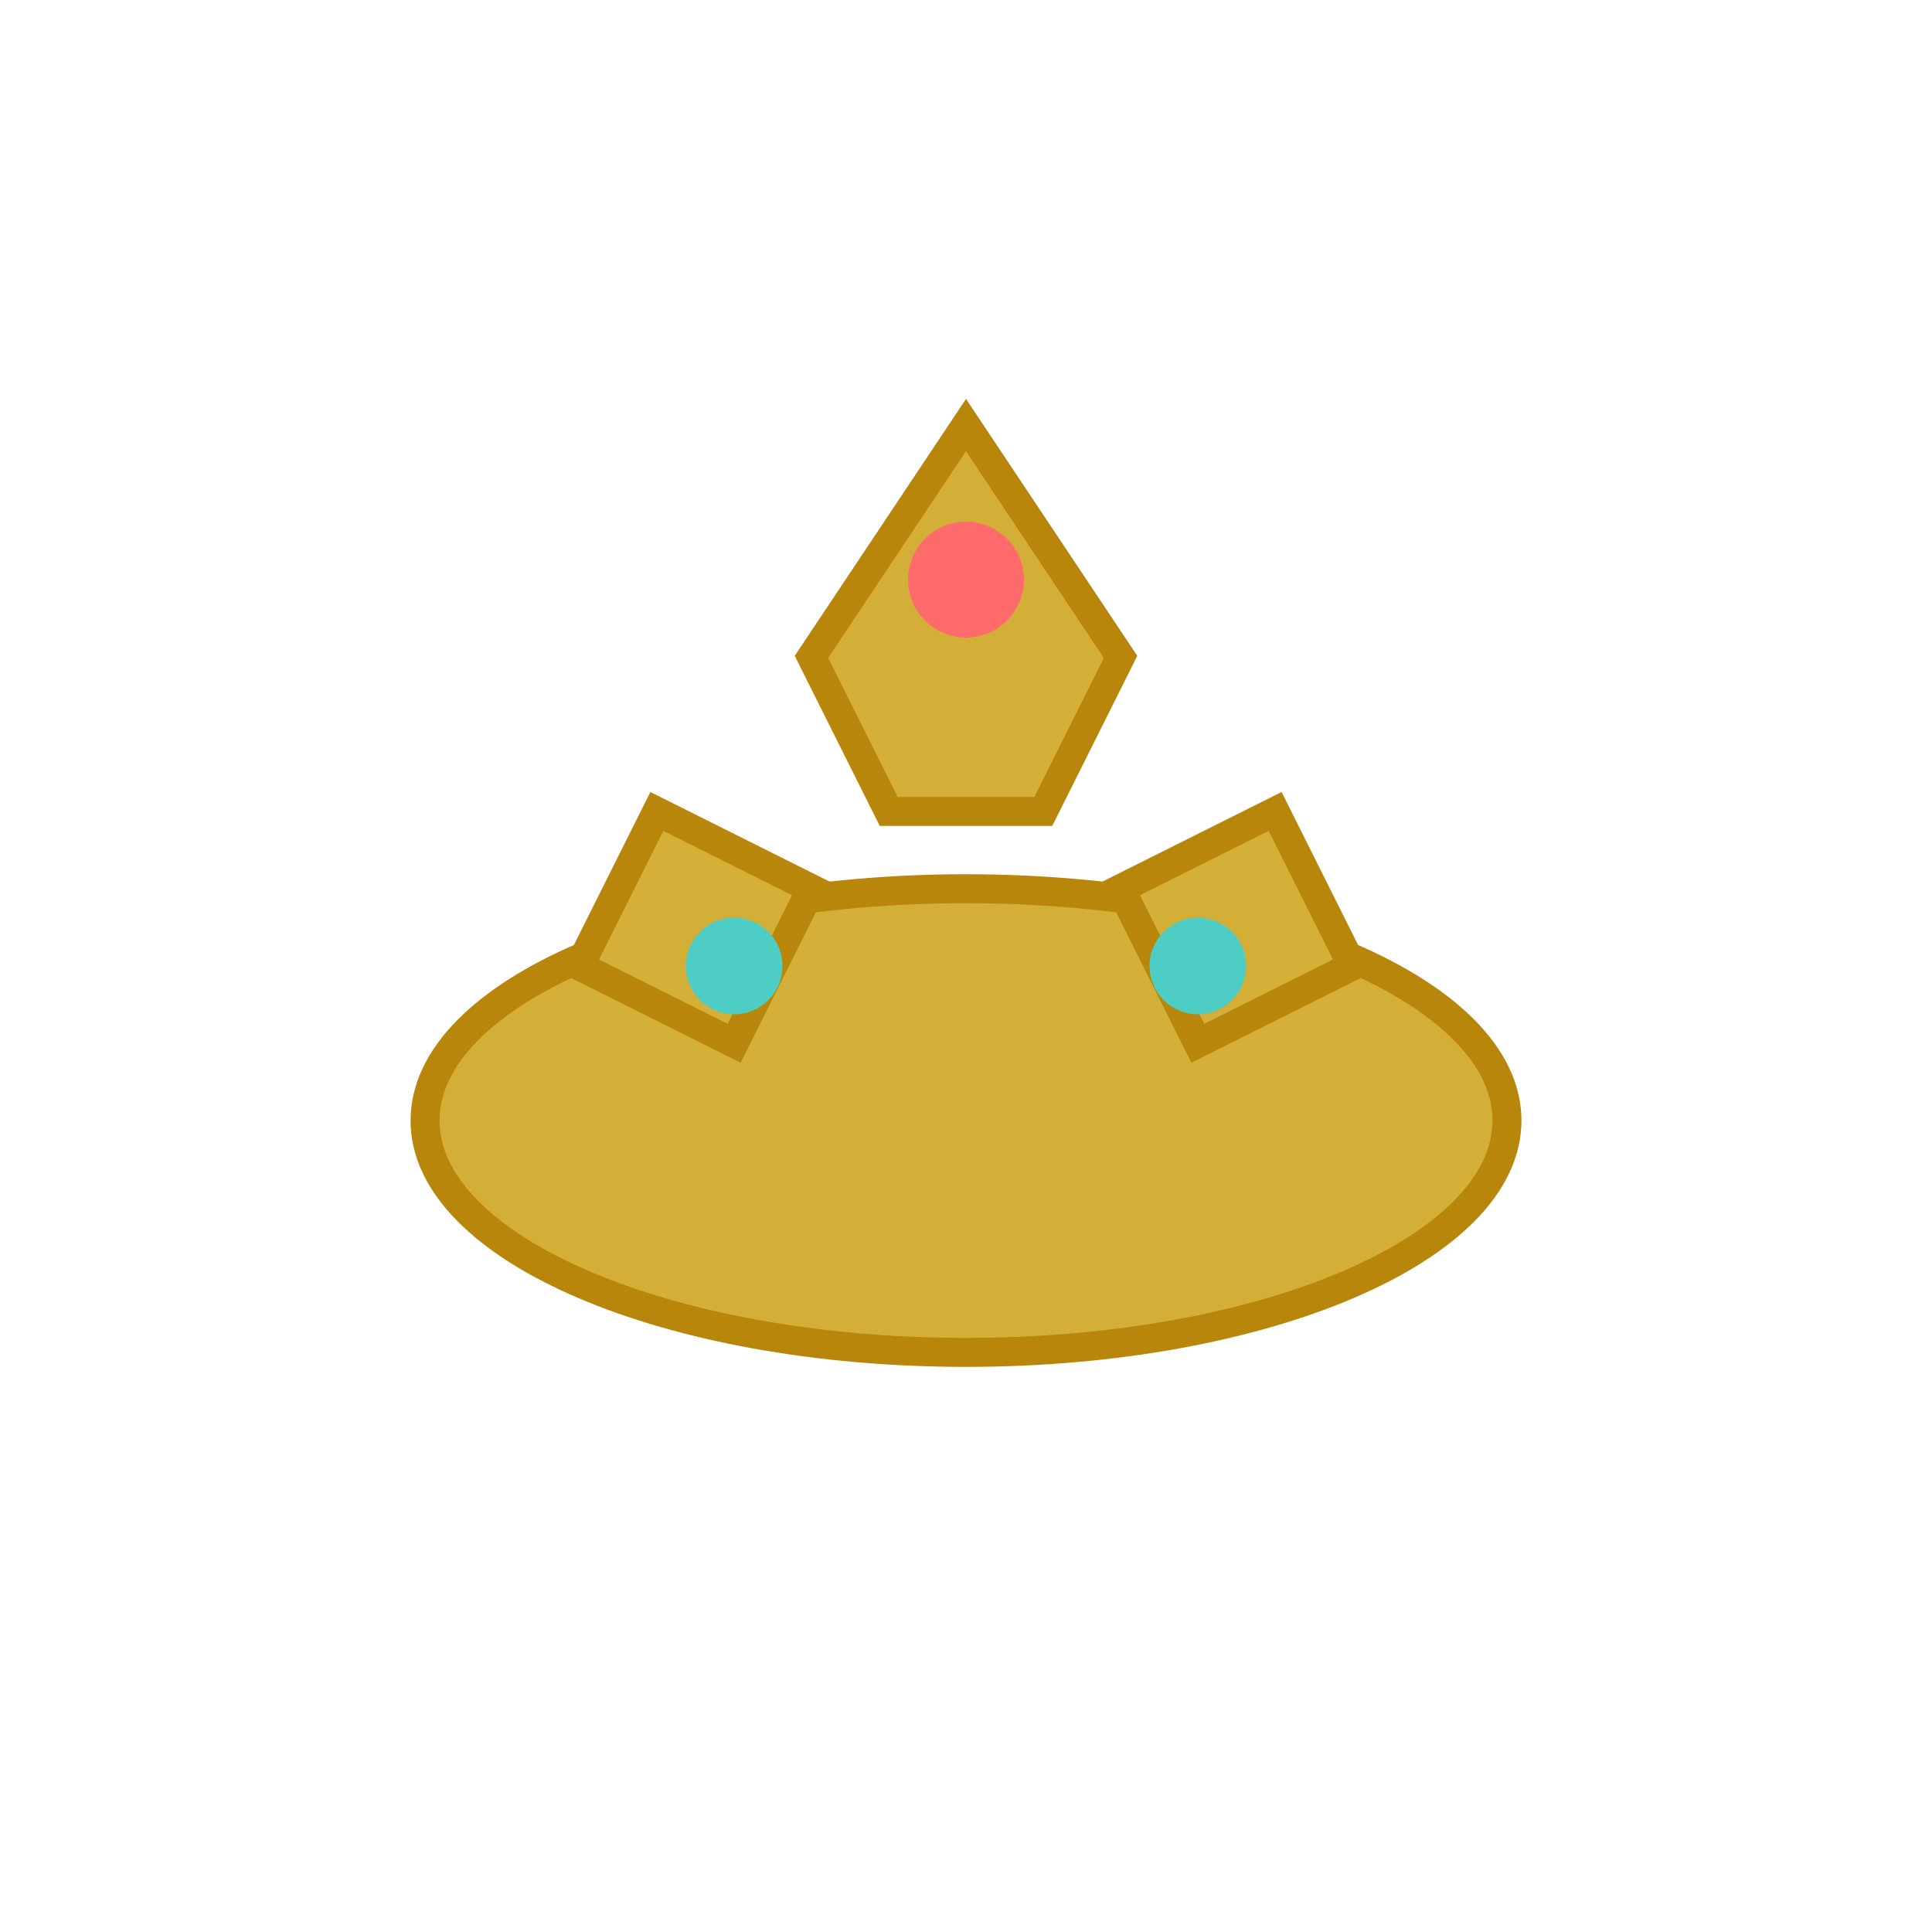
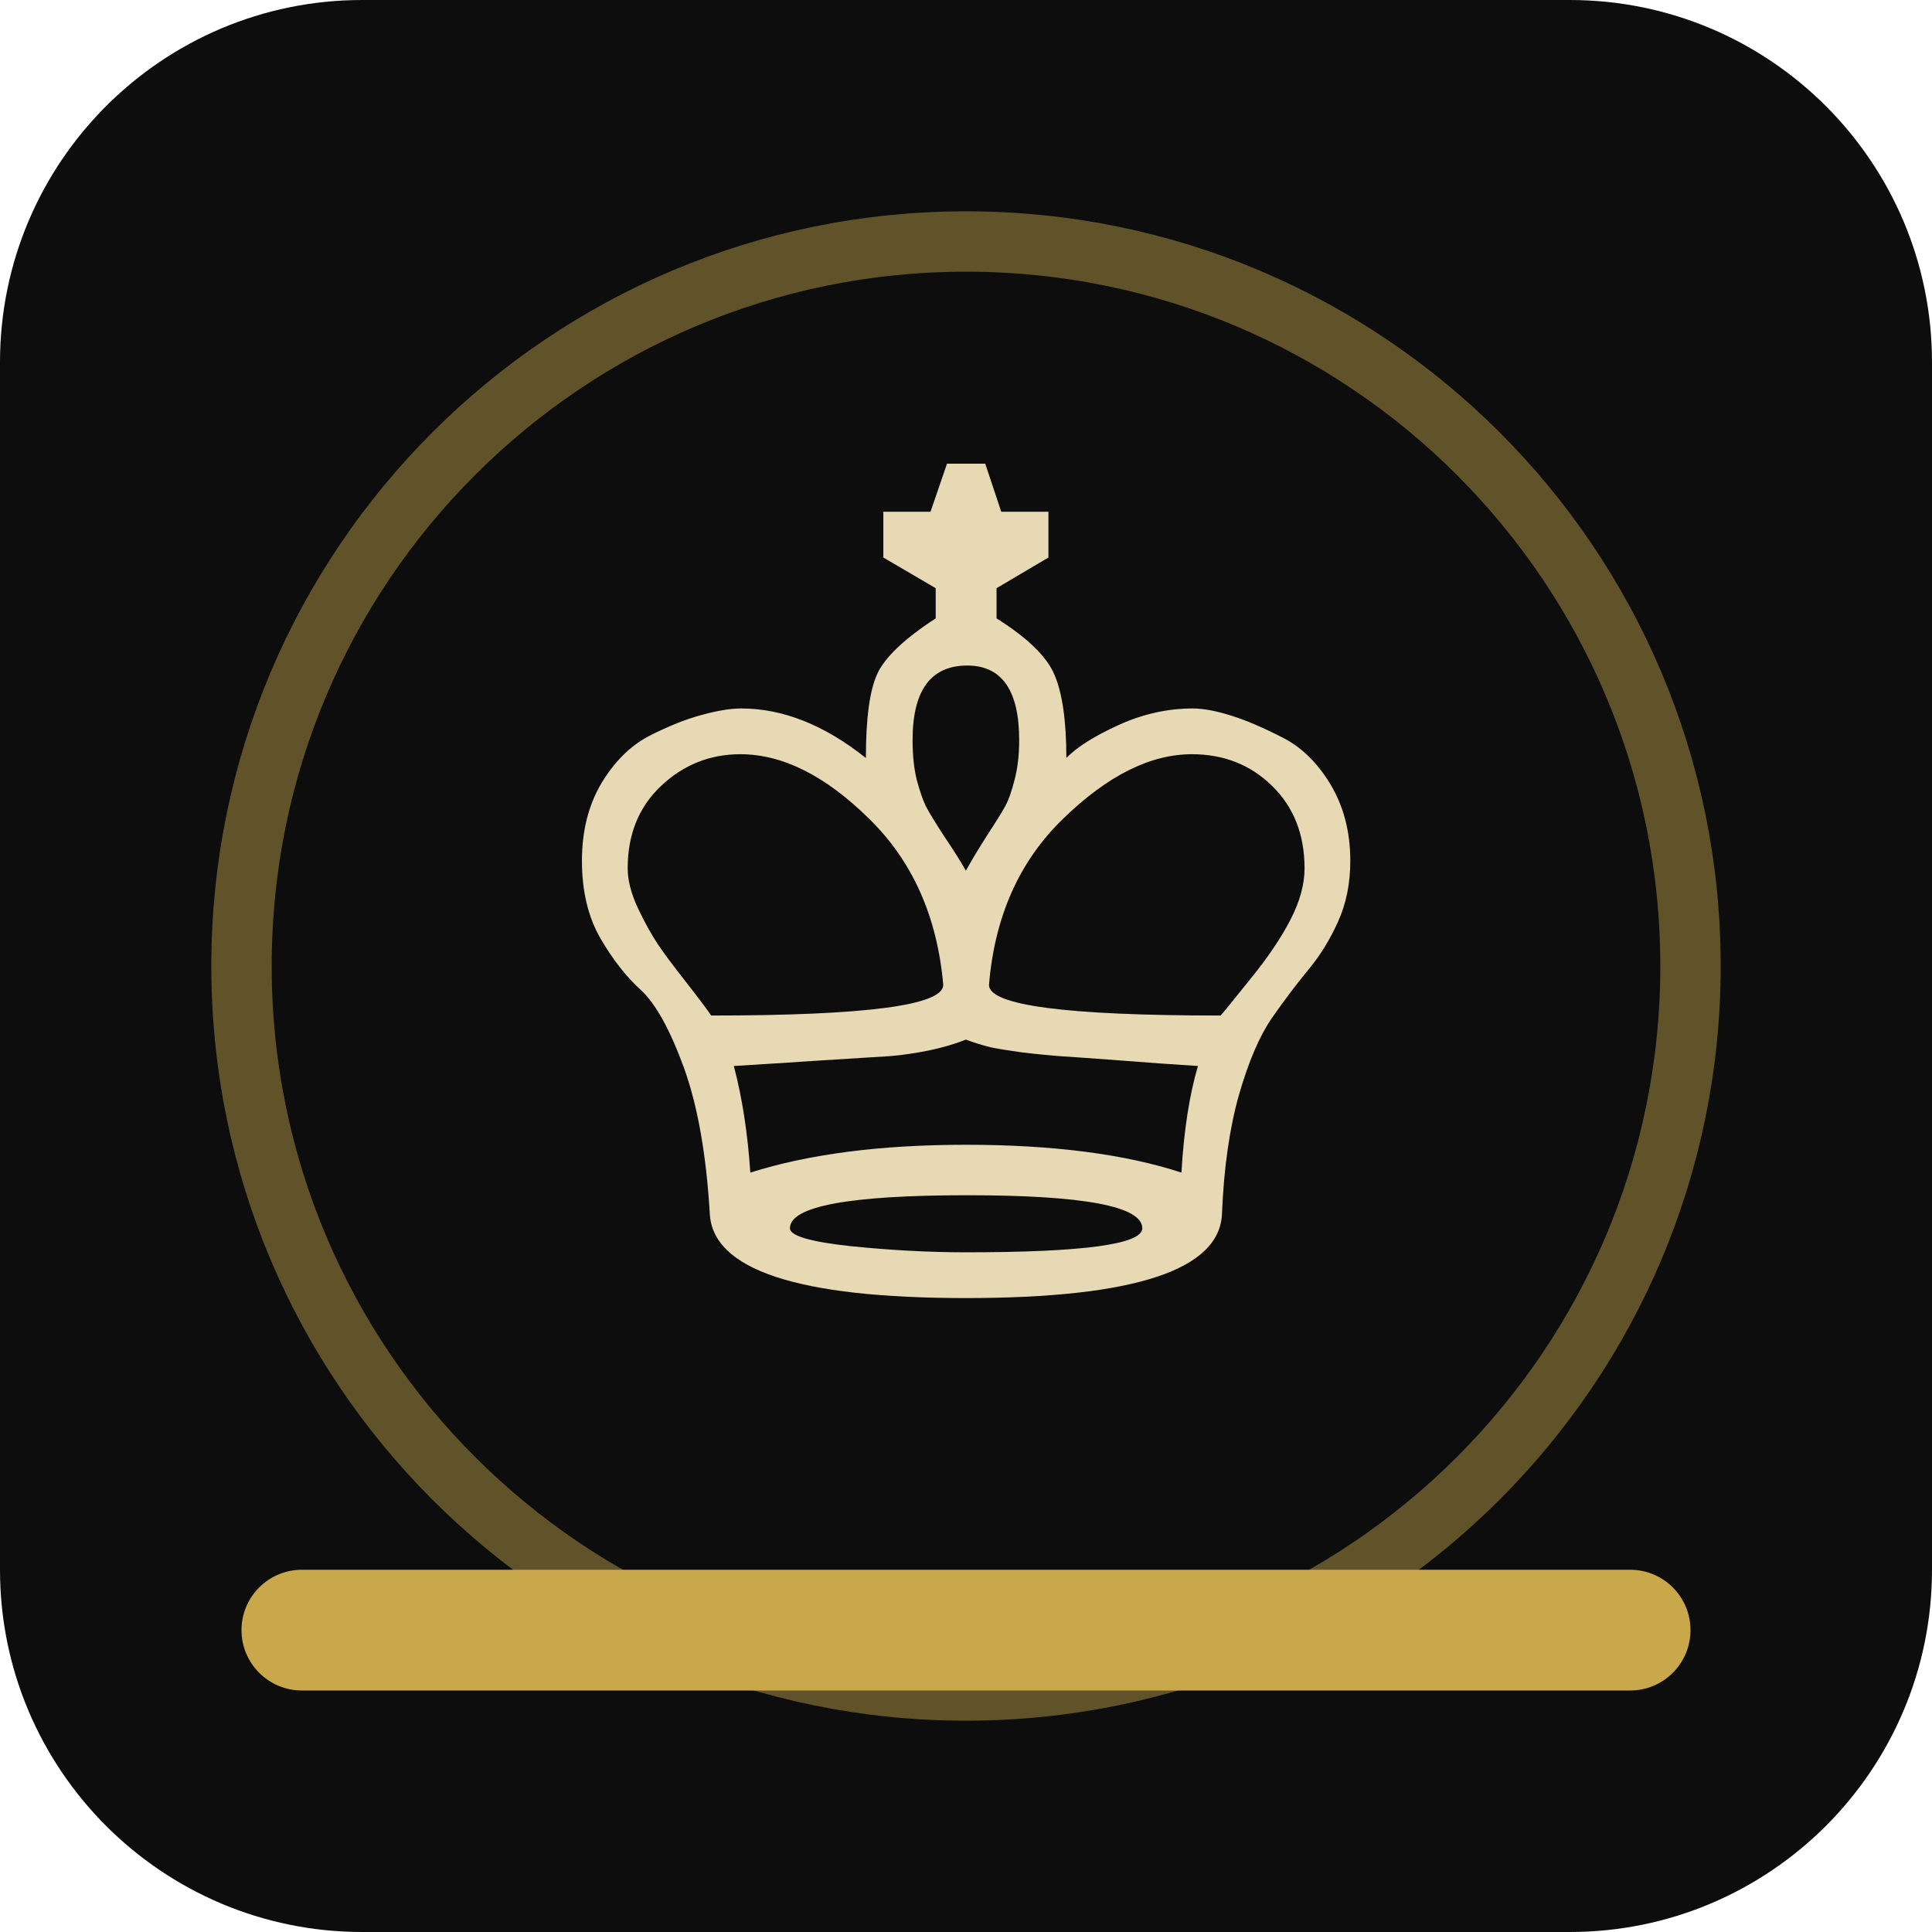
- <svg xmlns="http://www.w3.org/2000/svg" viewBox="0 0 100 100">
-   <g transform="translate(50, 50)">
-     <ellipse cx="0" cy="8" rx="28" ry="12" fill="#d4af37" stroke="#b8860b" stroke-width="1.5" />
-     <polygon points="0,-28 -8,-16 -4,-8 4,-8 8,-16" fill="#d4af37" stroke="#b8860b" stroke-width="1.5" />
-     <polygon points="-16,-8 -20,0 -12,4 -8,-4" fill="#d4af37" stroke="#b8860b" stroke-width="1.5" />
-     <polygon points="16,-8 20,0 12,4 8,-4" fill="#d4af37" stroke="#b8860b" stroke-width="1.5" />
-     <circle cx="0" cy="-20" r="3" fill="#ff6b6b" />
-     <circle cx="-12" cy="0" r="2.5" fill="#4ecdc4" />
-     <circle cx="12" cy="0" r="2.5" fill="#4ecdc4" />
-   </g>
+ <svg xmlns="http://www.w3.org/2000/svg" viewBox="0 0 64 64" role="img" aria-label="Chess-X crown">
+   <rect width="64" height="64" rx="12" fill="#0d0d0d" />
+   <rect x="8" y="52" width="48" height="4" rx="2" fill="#c8a84b" />
+   <circle cx="32" cy="32" r="24" fill="none" stroke="#c8a84b" stroke-width="2" opacity="0.45" />
+   <text x="32" y="43" text-anchor="middle" font-family="Georgia, 'Times New Roman', serif" font-size="42" font-weight="700" fill="#e8d9b5">♔</text>
</svg>
